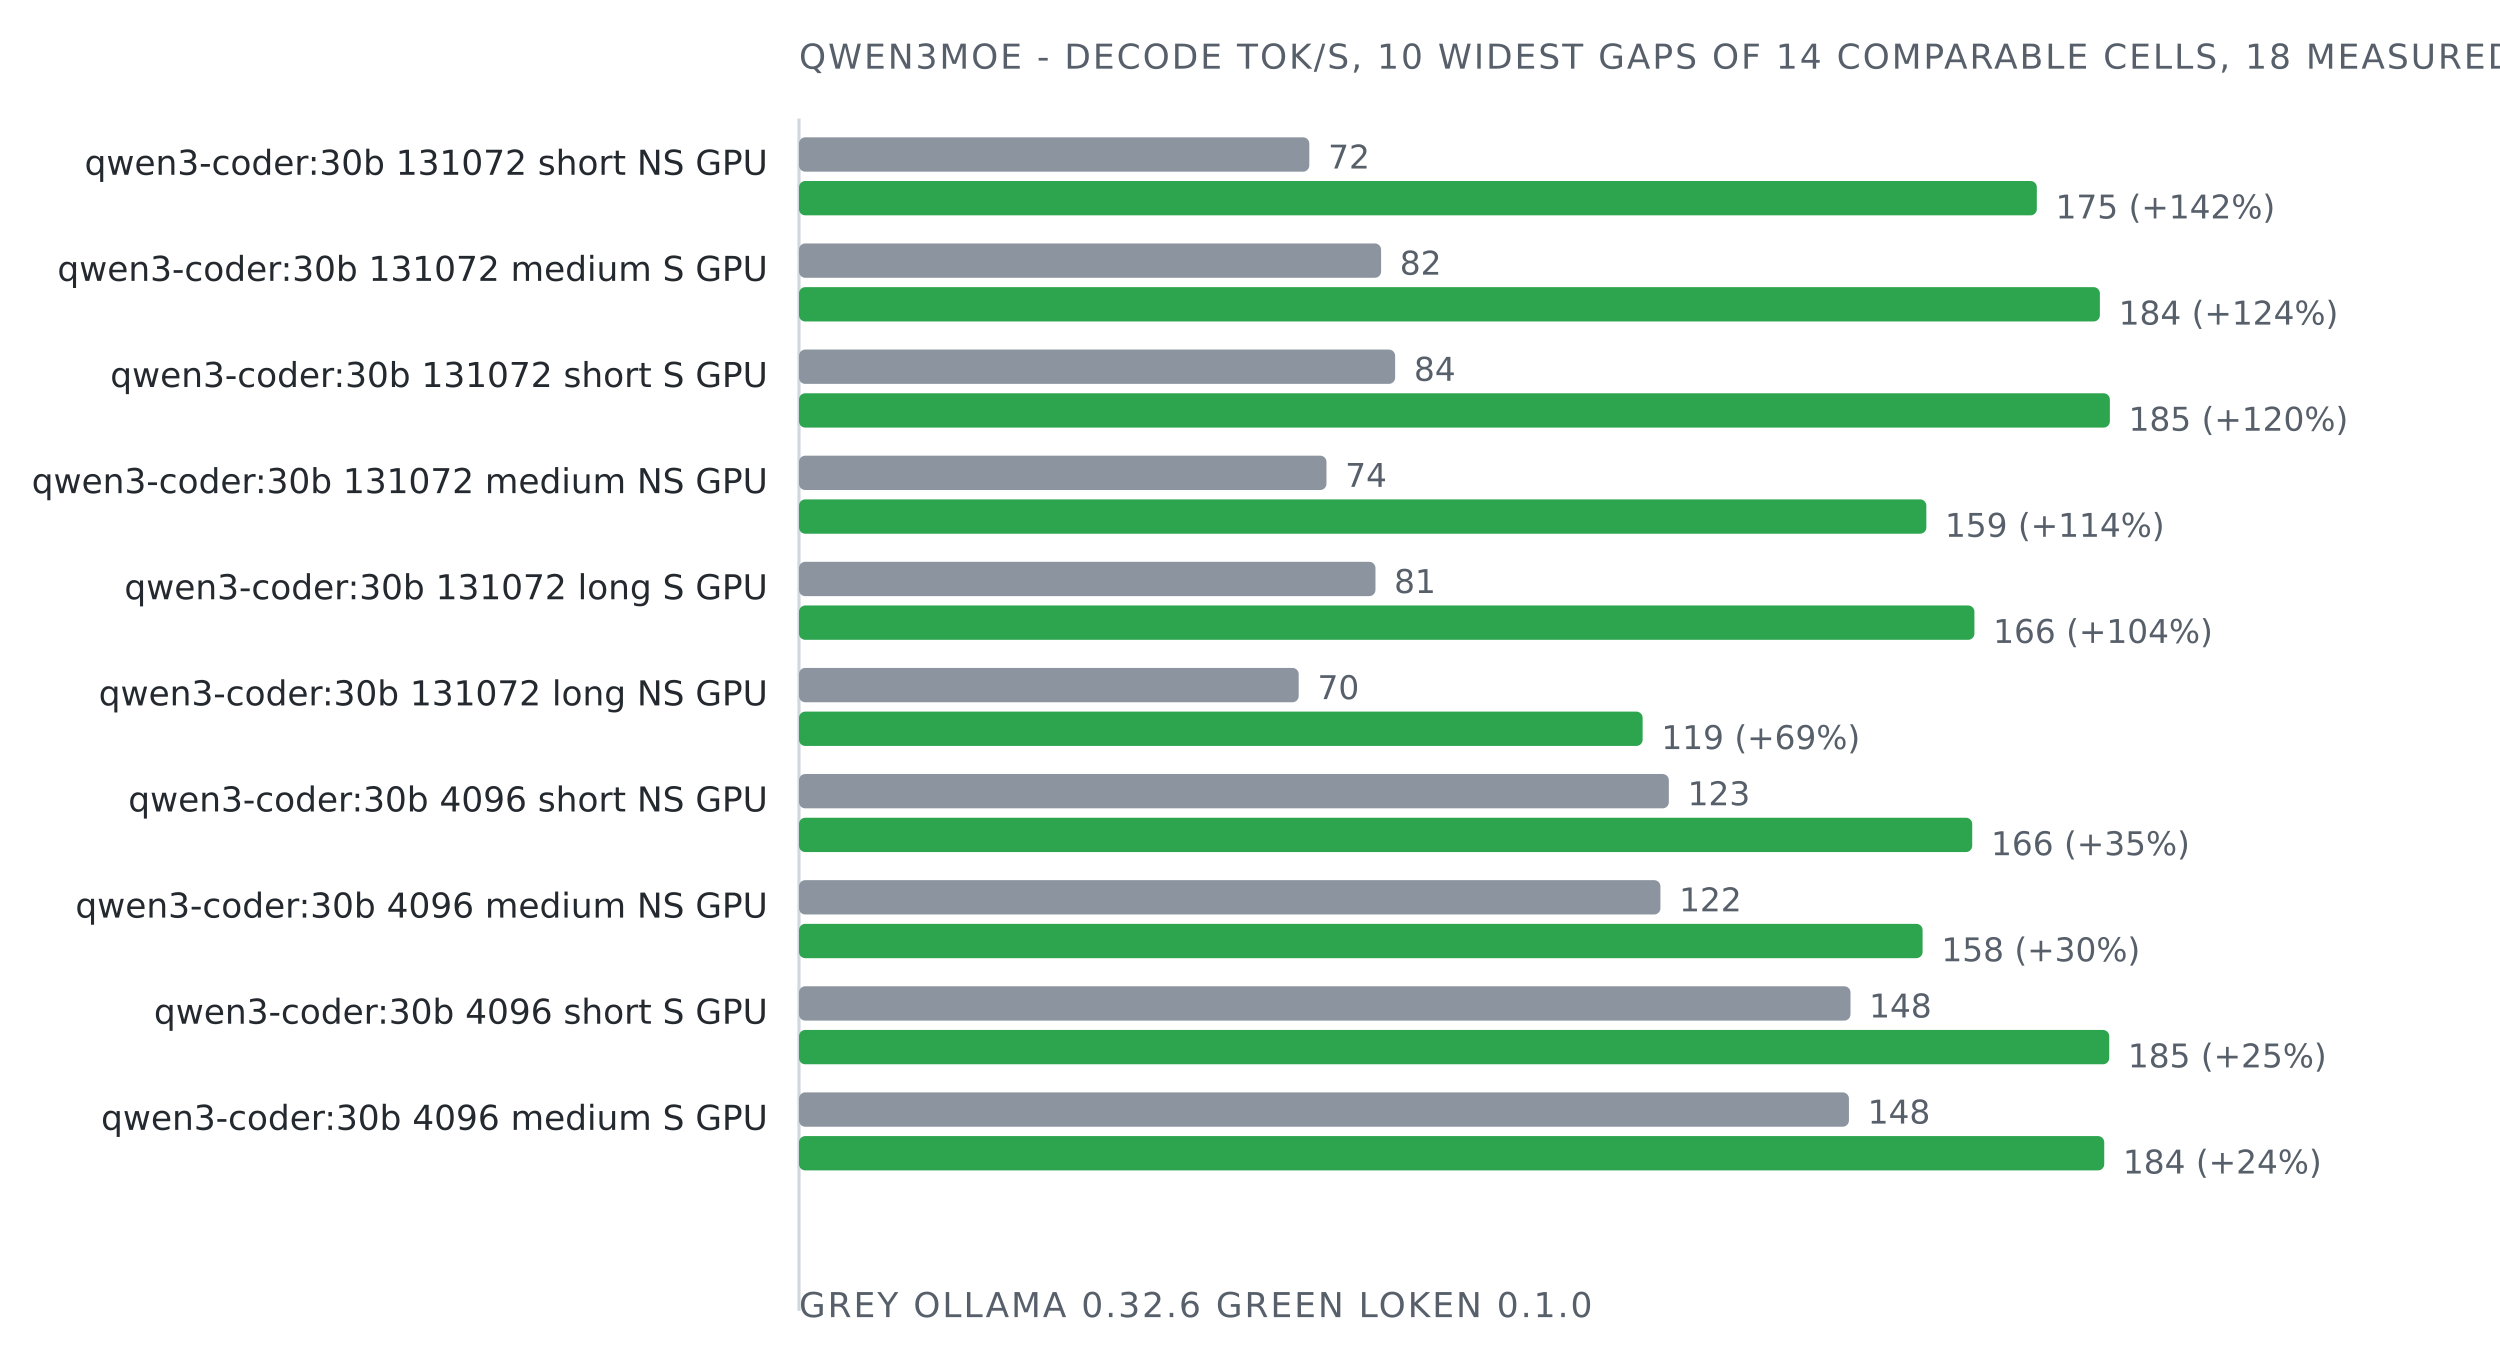
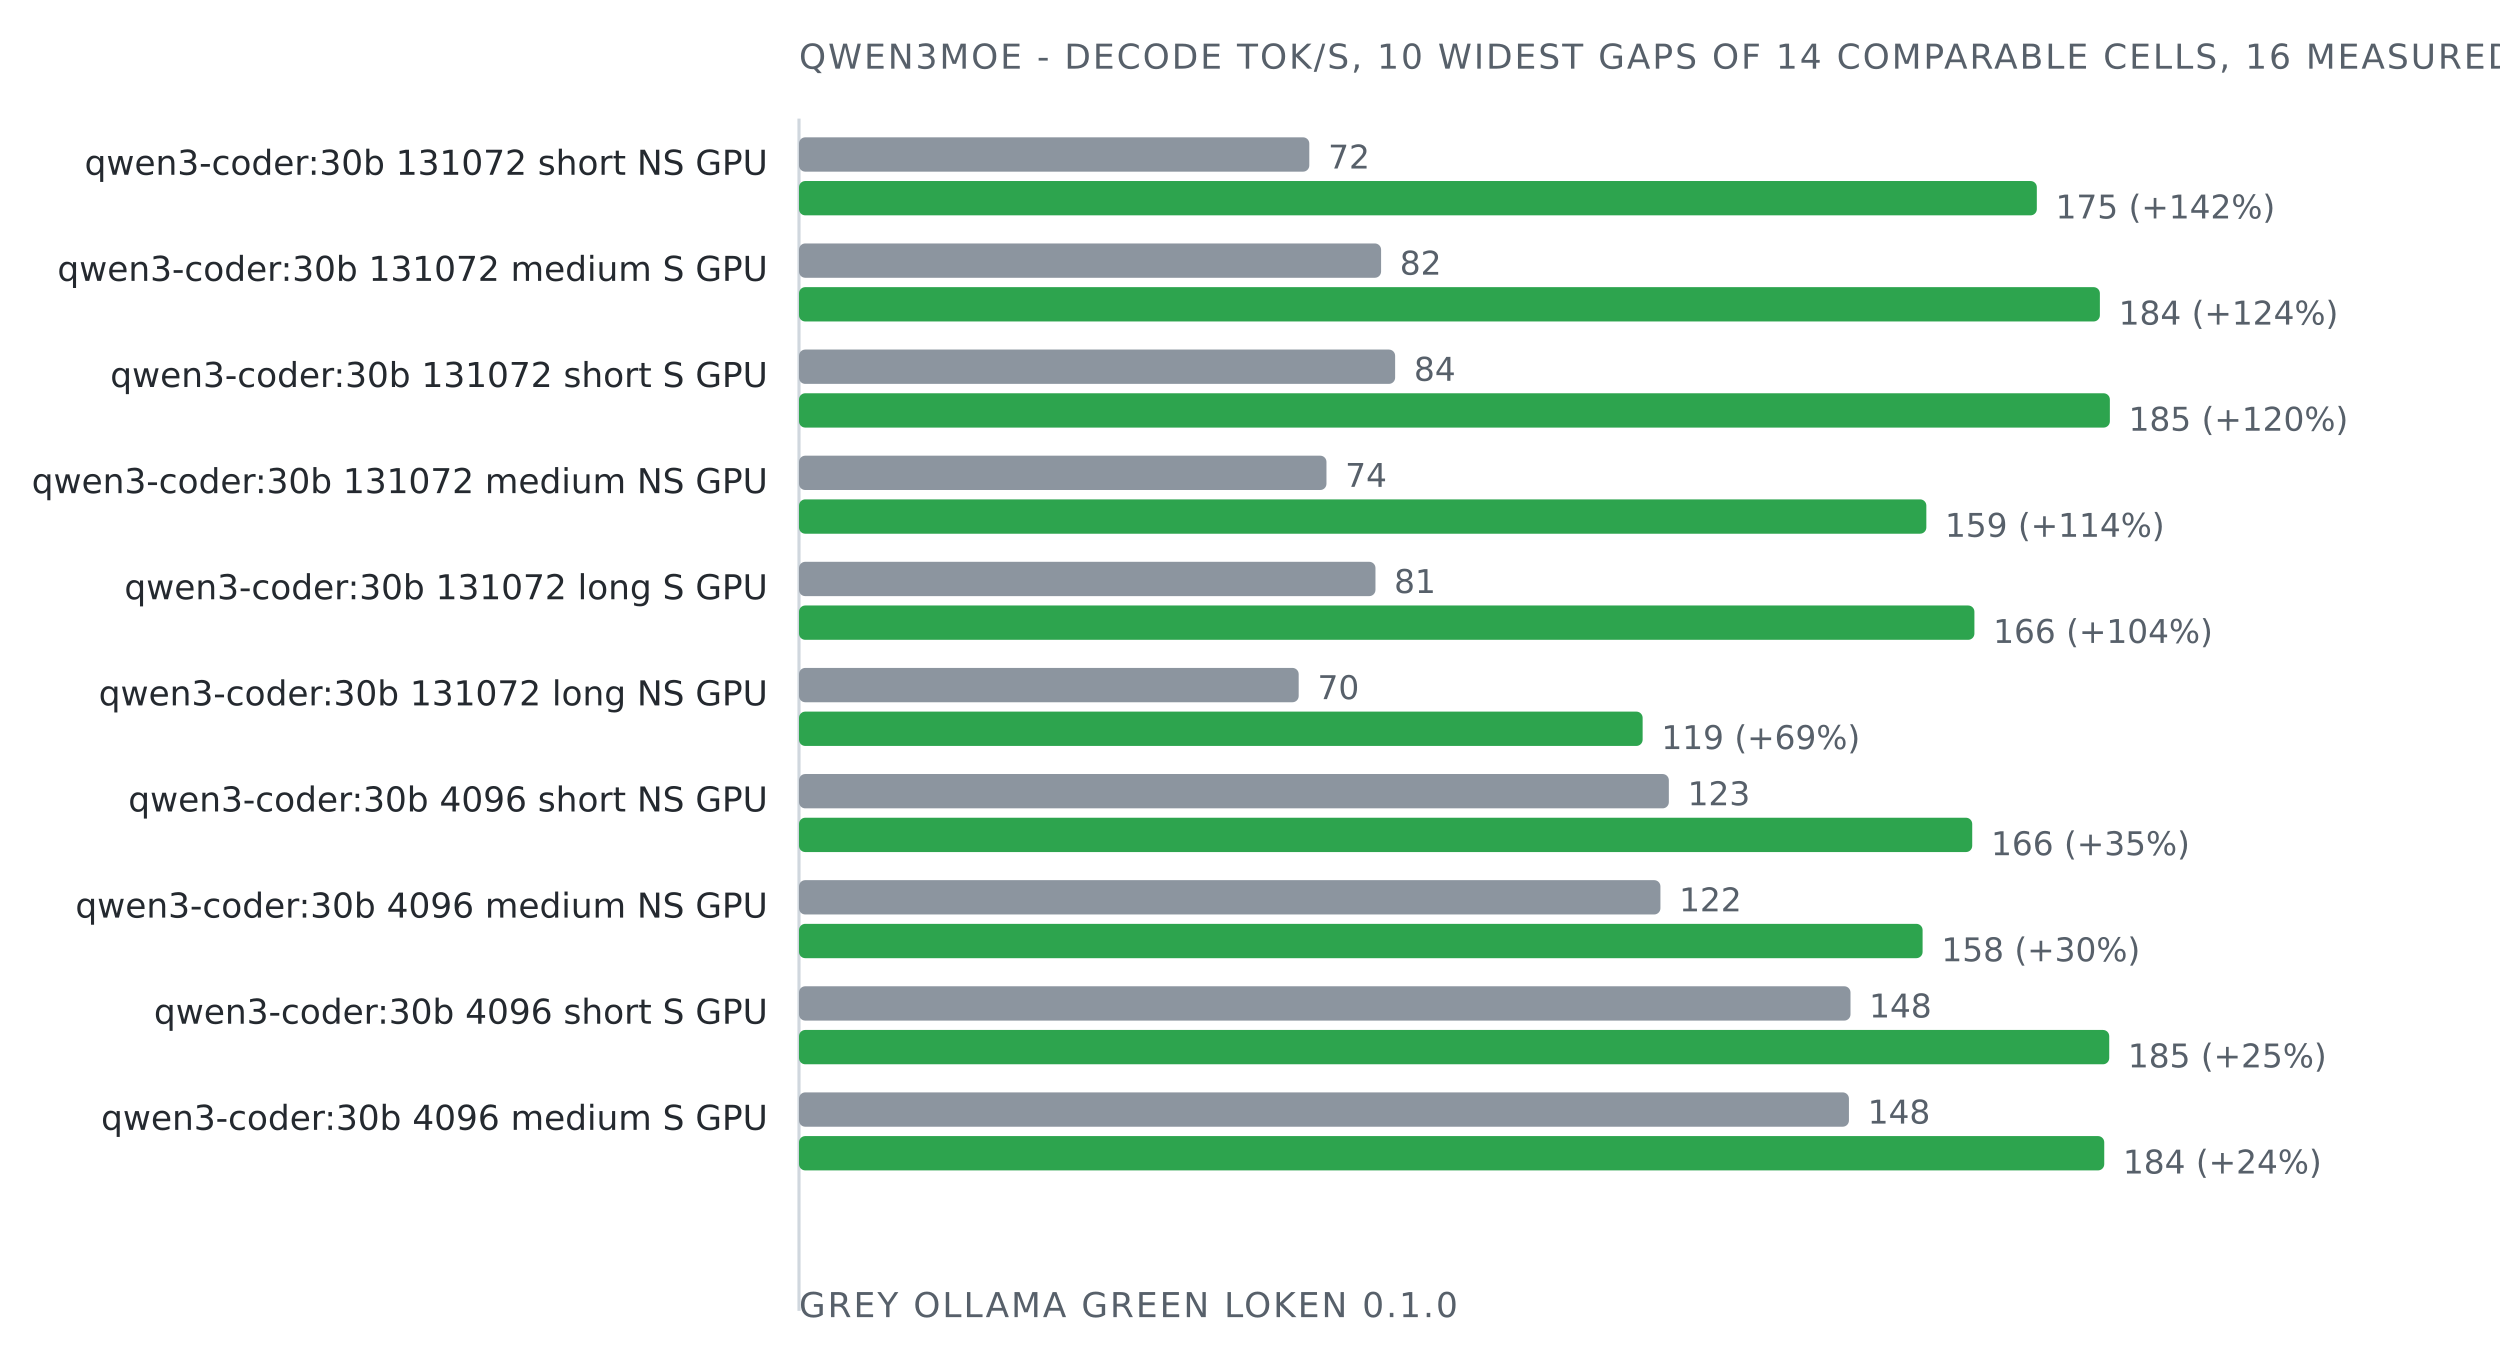
<svg xmlns="http://www.w3.org/2000/svg" width="801" height="436" viewBox="0 0 801 436" font-family="DejaVu Sans, Liberation Sans, Helvetica, Arial, sans-serif">
  <style>.t{fill:#57606a;font-size:10.5px}.m{fill:#24292f;font-size:11px}.h{fill:#57606a;font-size:11px;letter-spacing:.06em}.o{fill:#8c959f}.l{fill:#2da44e}.ax{stroke:#d0d7de;stroke-width:1}@media (prefers-color-scheme:dark){.t,.h{fill:#8b949e}.m{fill:#e6edf3}.o{fill:#6e7681}.l{fill:#3fb950}.ax{stroke:#30363d}}</style>
-   <text class="h" x="256" y="22">QWEN3MOE - DECODE TOK/S, 10 WIDEST GAPS OF 14 COMPARABLE CELLS, 18 MEASURED</text>
+   <text class="h" x="256" y="22">QWEN3MOE - DECODE TOK/S, 10 WIDEST GAPS OF 14 COMPARABLE CELLS, 16 MEASURED</text>
  <line class="ax" x1="256" y1="38" x2="256" y2="420" />
  <text class="m" x="246" y="56" text-anchor="end">qwen3-coder:30b 131072 short NS GPU</text>
  <rect class="o" x="256" y="44" width="163.5" height="11" rx="2" />
  <rect class="l" x="256" y="58" width="396.6" height="11" rx="2" />
  <text class="t" x="425.548" y="54">72</text>
  <text class="t" x="658.604" y="70">175  (+142%)</text>
  <text class="m" x="246" y="90" text-anchor="end">qwen3-coder:30b 131072 medium S GPU</text>
  <rect class="o" x="256" y="78" width="186.5" height="11" rx="2" />
  <rect class="l" x="256" y="92" width="416.8" height="11" rx="2" />
  <text class="t" x="448.49" y="88">82</text>
  <text class="t" x="678.82" y="104">184  (+124%)</text>
  <text class="m" x="246" y="124" text-anchor="end">qwen3-coder:30b 131072 short S GPU</text>
  <rect class="o" x="256" y="112" width="191.0" height="11" rx="2" />
  <rect class="l" x="256" y="126" width="420.0" height="11" rx="2" />
  <text class="t" x="453.033" y="122">84</text>
  <text class="t" x="682.0" y="138">185  (+120%)</text>
  <text class="m" x="246" y="158" text-anchor="end">qwen3-coder:30b 131072 medium NS GPU</text>
  <rect class="o" x="256" y="146" width="169.0" height="11" rx="2" />
  <rect class="l" x="256" y="160" width="361.2" height="11" rx="2" />
  <text class="t" x="430.999" y="156">74</text>
  <text class="t" x="623.168" y="172">159  (+114%)</text>
  <text class="m" x="246" y="192" text-anchor="end">qwen3-coder:30b 131072 long S GPU</text>
  <rect class="o" x="256" y="180" width="184.7" height="11" rx="2" />
  <rect class="l" x="256" y="194" width="376.6" height="11" rx="2" />
  <text class="t" x="446.673" y="190">81</text>
  <text class="t" x="638.614" y="206">166  (+104%)</text>
  <text class="m" x="246" y="226" text-anchor="end">qwen3-coder:30b 131072 long NS GPU</text>
  <rect class="o" x="256" y="214" width="160.1" height="11" rx="2" />
  <rect class="l" x="256" y="228" width="270.3" height="11" rx="2" />
  <text class="t" x="422.141" y="224">70</text>
  <text class="t" x="532.308" y="240">119  (+69%)</text>
  <text class="m" x="246" y="260" text-anchor="end">qwen3-coder:30b 4096 short NS GPU</text>
  <rect class="o" x="256" y="248" width="278.7" height="11" rx="2" />
  <rect class="l" x="256" y="262" width="375.9" height="11" rx="2" />
  <text class="t" x="540.713" y="258">123</text>
  <text class="t" x="637.933" y="274">166  (+35%)</text>
  <text class="m" x="246" y="294" text-anchor="end">qwen3-coder:30b 4096 medium NS GPU</text>
  <rect class="o" x="256" y="282" width="276.0" height="11" rx="2" />
  <rect class="l" x="256" y="296" width="360.0" height="11" rx="2" />
  <text class="t" x="537.987" y="292">122</text>
  <text class="t" x="622.032" y="308">158  (+30%)</text>
  <text class="m" x="246" y="328" text-anchor="end">qwen3-coder:30b 4096 short S GPU</text>
  <rect class="o" x="256" y="316" width="336.9" height="11" rx="2" />
  <rect class="l" x="256" y="330" width="419.8" height="11" rx="2" />
  <text class="t" x="598.863" y="326">148</text>
  <text class="t" x="681.773" y="342">185  (+25%)</text>
  <text class="m" x="246" y="362" text-anchor="end">qwen3-coder:30b 4096 medium S GPU</text>
  <rect class="o" x="256" y="350" width="336.4" height="11" rx="2" />
  <rect class="l" x="256" y="364" width="418.2" height="11" rx="2" />
  <text class="t" x="598.409" y="360">148</text>
  <text class="t" x="680.183" y="376">184  (+24%)</text>
-   <text class="h" x="256" y="422">GREY OLLAMA 0.32.6   GREEN LOKEN 0.1.0</text>
+   <text class="h" x="256" y="422">GREY OLLAMA   GREEN LOKEN 0.1.0</text>
</svg>
